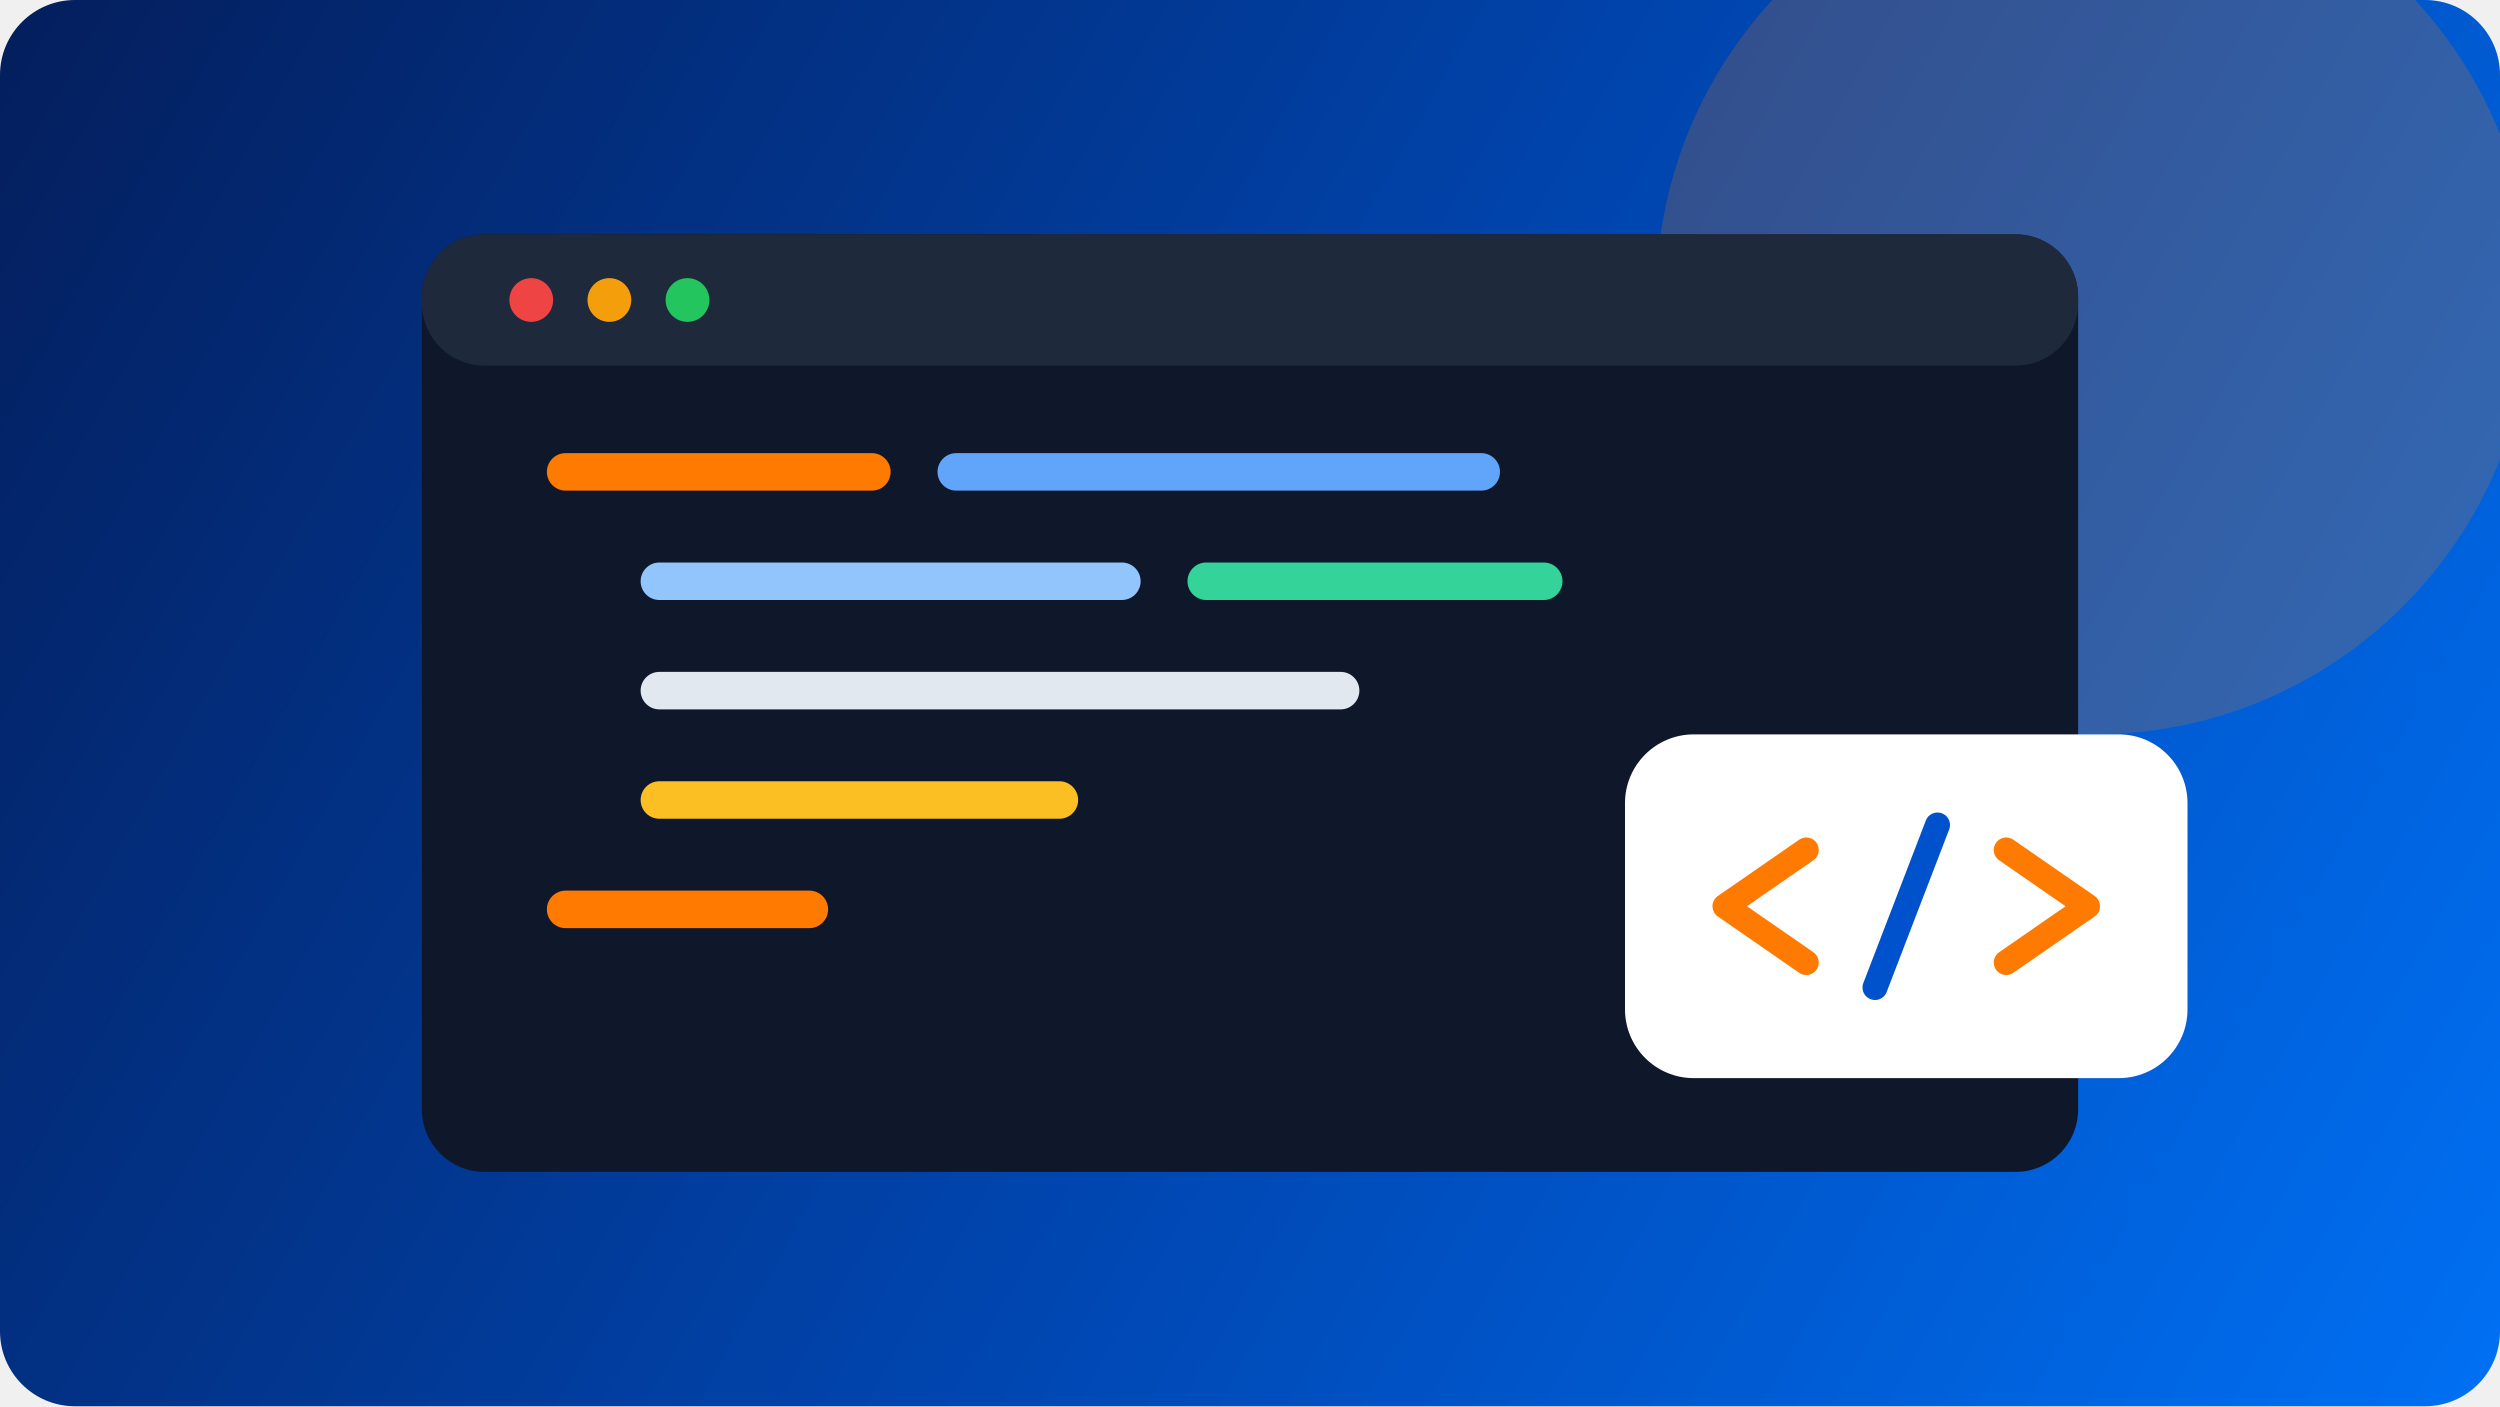
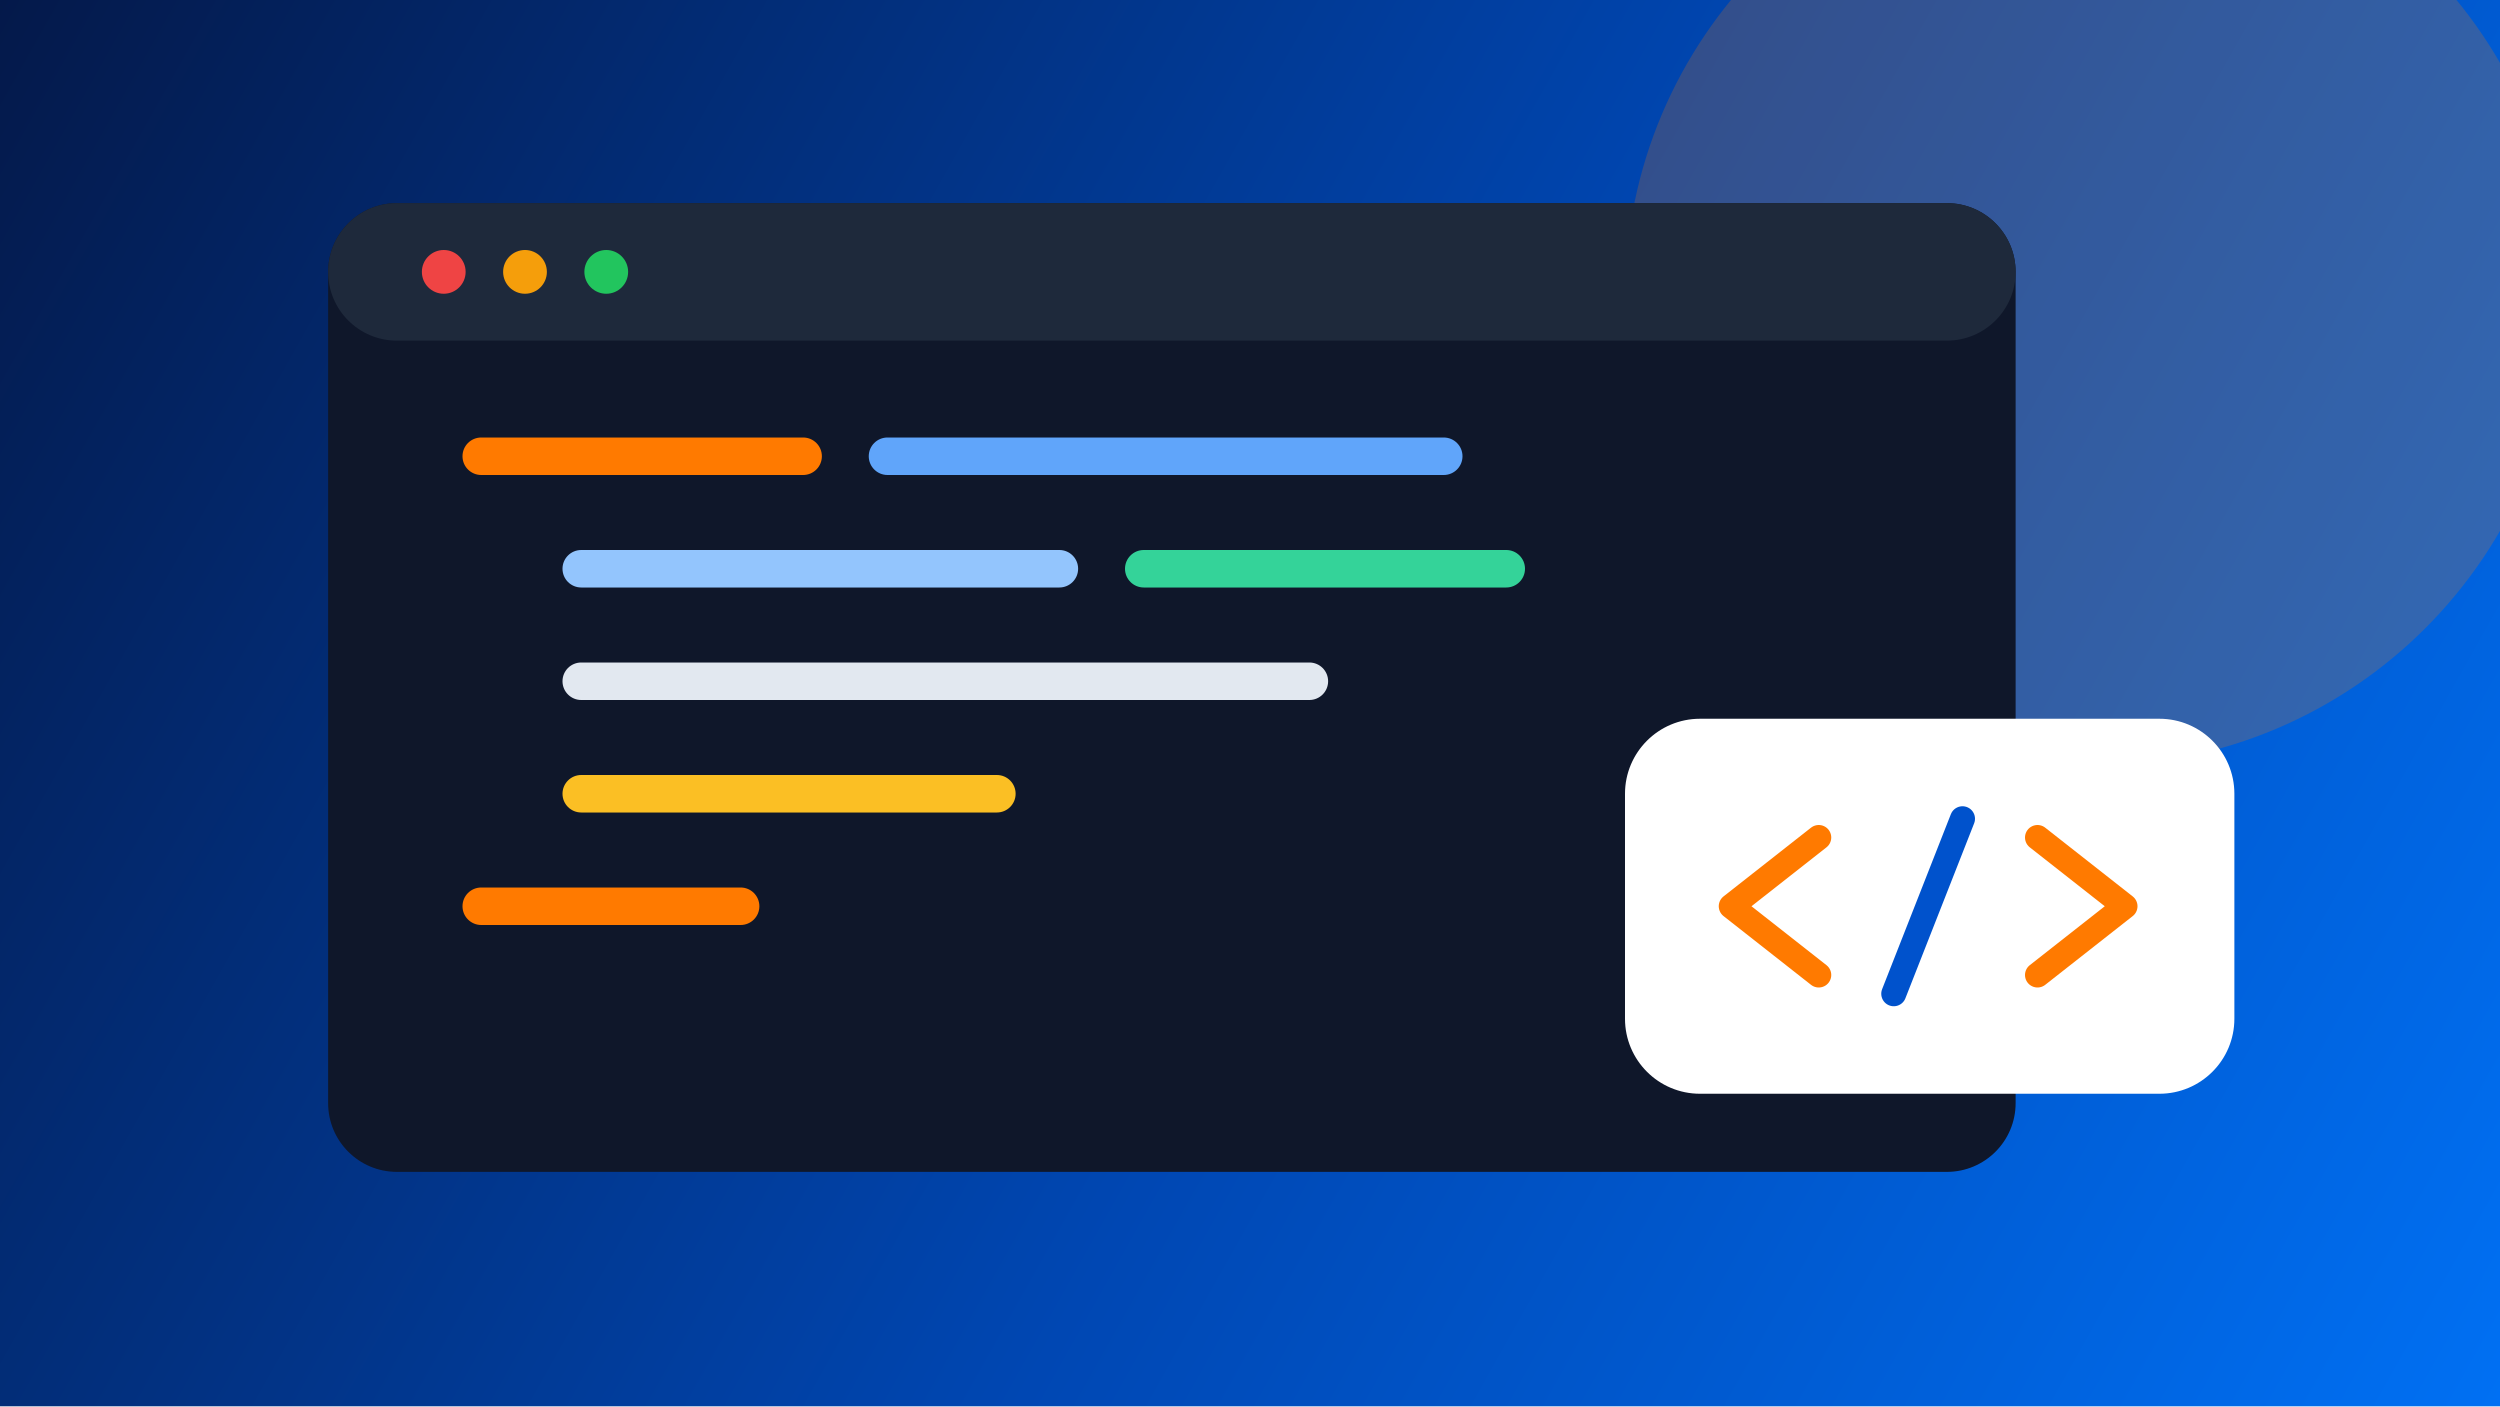
<svg xmlns="http://www.w3.org/2000/svg" viewBox="0 0 800 450" fill="none">
  <defs>
-     <linearGradient id="bg7" x1="0" y1="0" x2="800" y2="450" gradientUnits="userSpaceOnUse">
-       <stop offset="0%" stop-color="#041E5C" />
+     <linearGradient id="it-bg" x1="0" y1="0" x2="800" y2="450" gradientUnits="userSpaceOnUse">
+       <stop offset="0%" stop-color="#04194A" />
      <stop offset="55%" stop-color="#0047B3" />
      <stop offset="100%" stop-color="#0070F3" />
    </linearGradient>
  </defs>
-   <rect width="800" height="450" rx="24" fill="url(#bg7)" />
-   <circle cx="670" cy="95" r="140" fill="#FF7A00" fill-opacity="0.2" />
-   <rect x="135" y="75" width="530" height="300" rx="20" fill="#0F172A" />
-   <rect x="135" y="75" width="530" height="42" rx="20" fill="#1E293B" />
-   <circle cx="170" cy="96" r="7" fill="#EF4444" />
-   <circle cx="195" cy="96" r="7" fill="#F59E0B" />
-   <circle cx="220" cy="96" r="7" fill="#22C55E" />
-   <rect x="175" y="145" width="110" height="12" rx="6" fill="#FF7A00" />
-   <rect x="300" y="145" width="180" height="12" rx="6" fill="#60A5FA" />
-   <rect x="205" y="180" width="160" height="12" rx="6" fill="#93C5FD" />
-   <rect x="380" y="180" width="120" height="12" rx="6" fill="#34D399" />
-   <rect x="205" y="215" width="230" height="12" rx="6" fill="#E2E8F0" />
-   <rect x="205" y="250" width="140" height="12" rx="6" fill="#FBBF24" />
-   <rect x="175" y="285" width="90" height="12" rx="6" fill="#FF7A00" />
-   <rect x="520" y="235" width="180" height="110" rx="22" fill="#FFFFFF" />
-   <path d="M578 272L552 290L578 308" stroke="#FF7A00" stroke-width="8" stroke-linecap="round" stroke-linejoin="round" />
-   <path d="M642 272L668 290L642 308" stroke="#FF7A00" stroke-width="8" stroke-linecap="round" stroke-linejoin="round" />
-   <line x1="620" y1="264" x2="600" y2="316" stroke="#0052CC" stroke-width="8" stroke-linecap="round" />
+   <rect width="800" height="450" fill="url(#it-bg)" />
+   <circle cx="670" cy="95" r="150" fill="#FF7A00" fill-opacity="0.2" />
+   <rect x="105" y="65" width="540" height="310" rx="22" fill="#0F172A" />
+   <rect x="105" y="65" width="540" height="44" rx="22" fill="#1E293B" />
+   <circle cx="142" cy="87" r="7" fill="#EF4444" />
+   <circle cx="168" cy="87" r="7" fill="#F59E0B" />
+   <circle cx="194" cy="87" r="7" fill="#22C55E" />
+   <rect x="148" y="140" width="115" height="12" rx="6" fill="#FF7A00" />
+   <rect x="278" y="140" width="190" height="12" rx="6" fill="#60A5FA" />
+   <rect x="180" y="176" width="165" height="12" rx="6" fill="#93C5FD" />
+   <rect x="360" y="176" width="128" height="12" rx="6" fill="#34D399" />
+   <rect x="180" y="212" width="245" height="12" rx="6" fill="#E2E8F0" />
+   <rect x="180" y="248" width="145" height="12" rx="6" fill="#FBBF24" />
+   <rect x="148" y="284" width="95" height="12" rx="6" fill="#FF7A00" />
+   <rect x="520" y="230" width="195" height="120" rx="24" fill="#FFFFFF" />
+   <path d="M582 268L554 290L582 312" stroke="#FF7A00" stroke-width="8" stroke-linecap="round" stroke-linejoin="round" />
+   <path d="M652 268L680 290L652 312" stroke="#FF7A00" stroke-width="8" stroke-linecap="round" stroke-linejoin="round" />
+   <line x1="628" y1="262" x2="606" y2="318" stroke="#0052CC" stroke-width="8" stroke-linecap="round" />
</svg>
